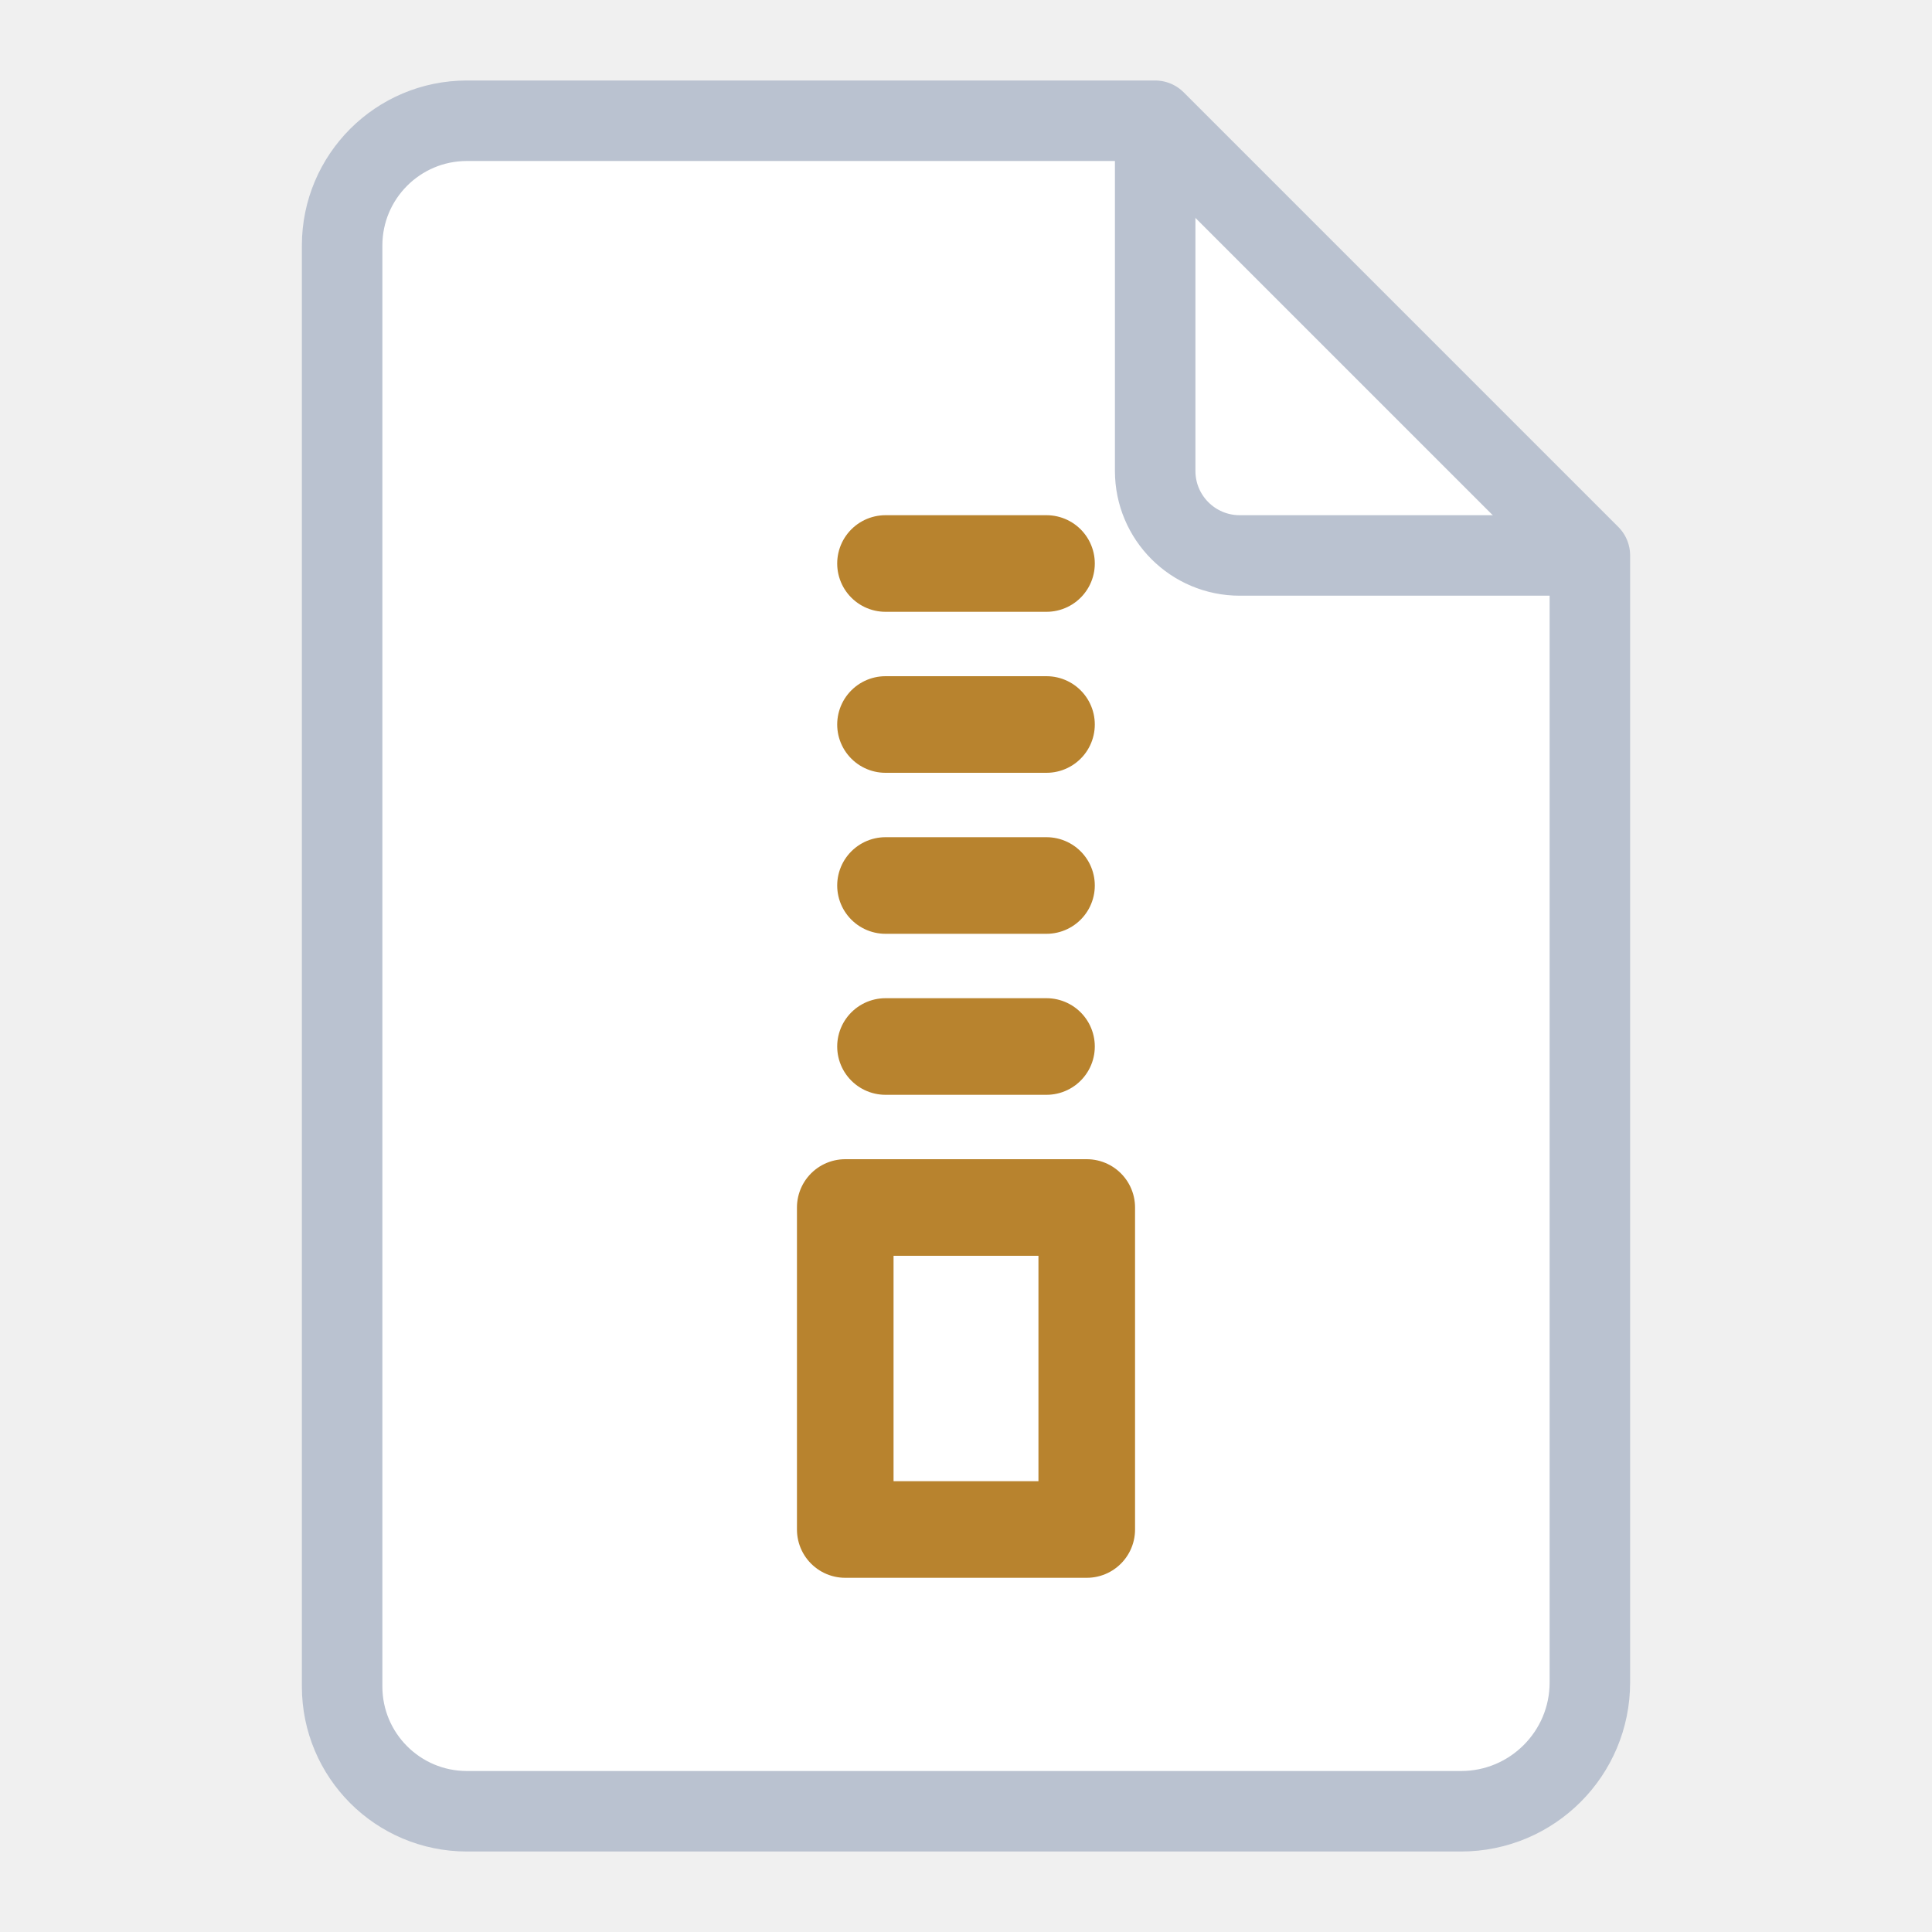
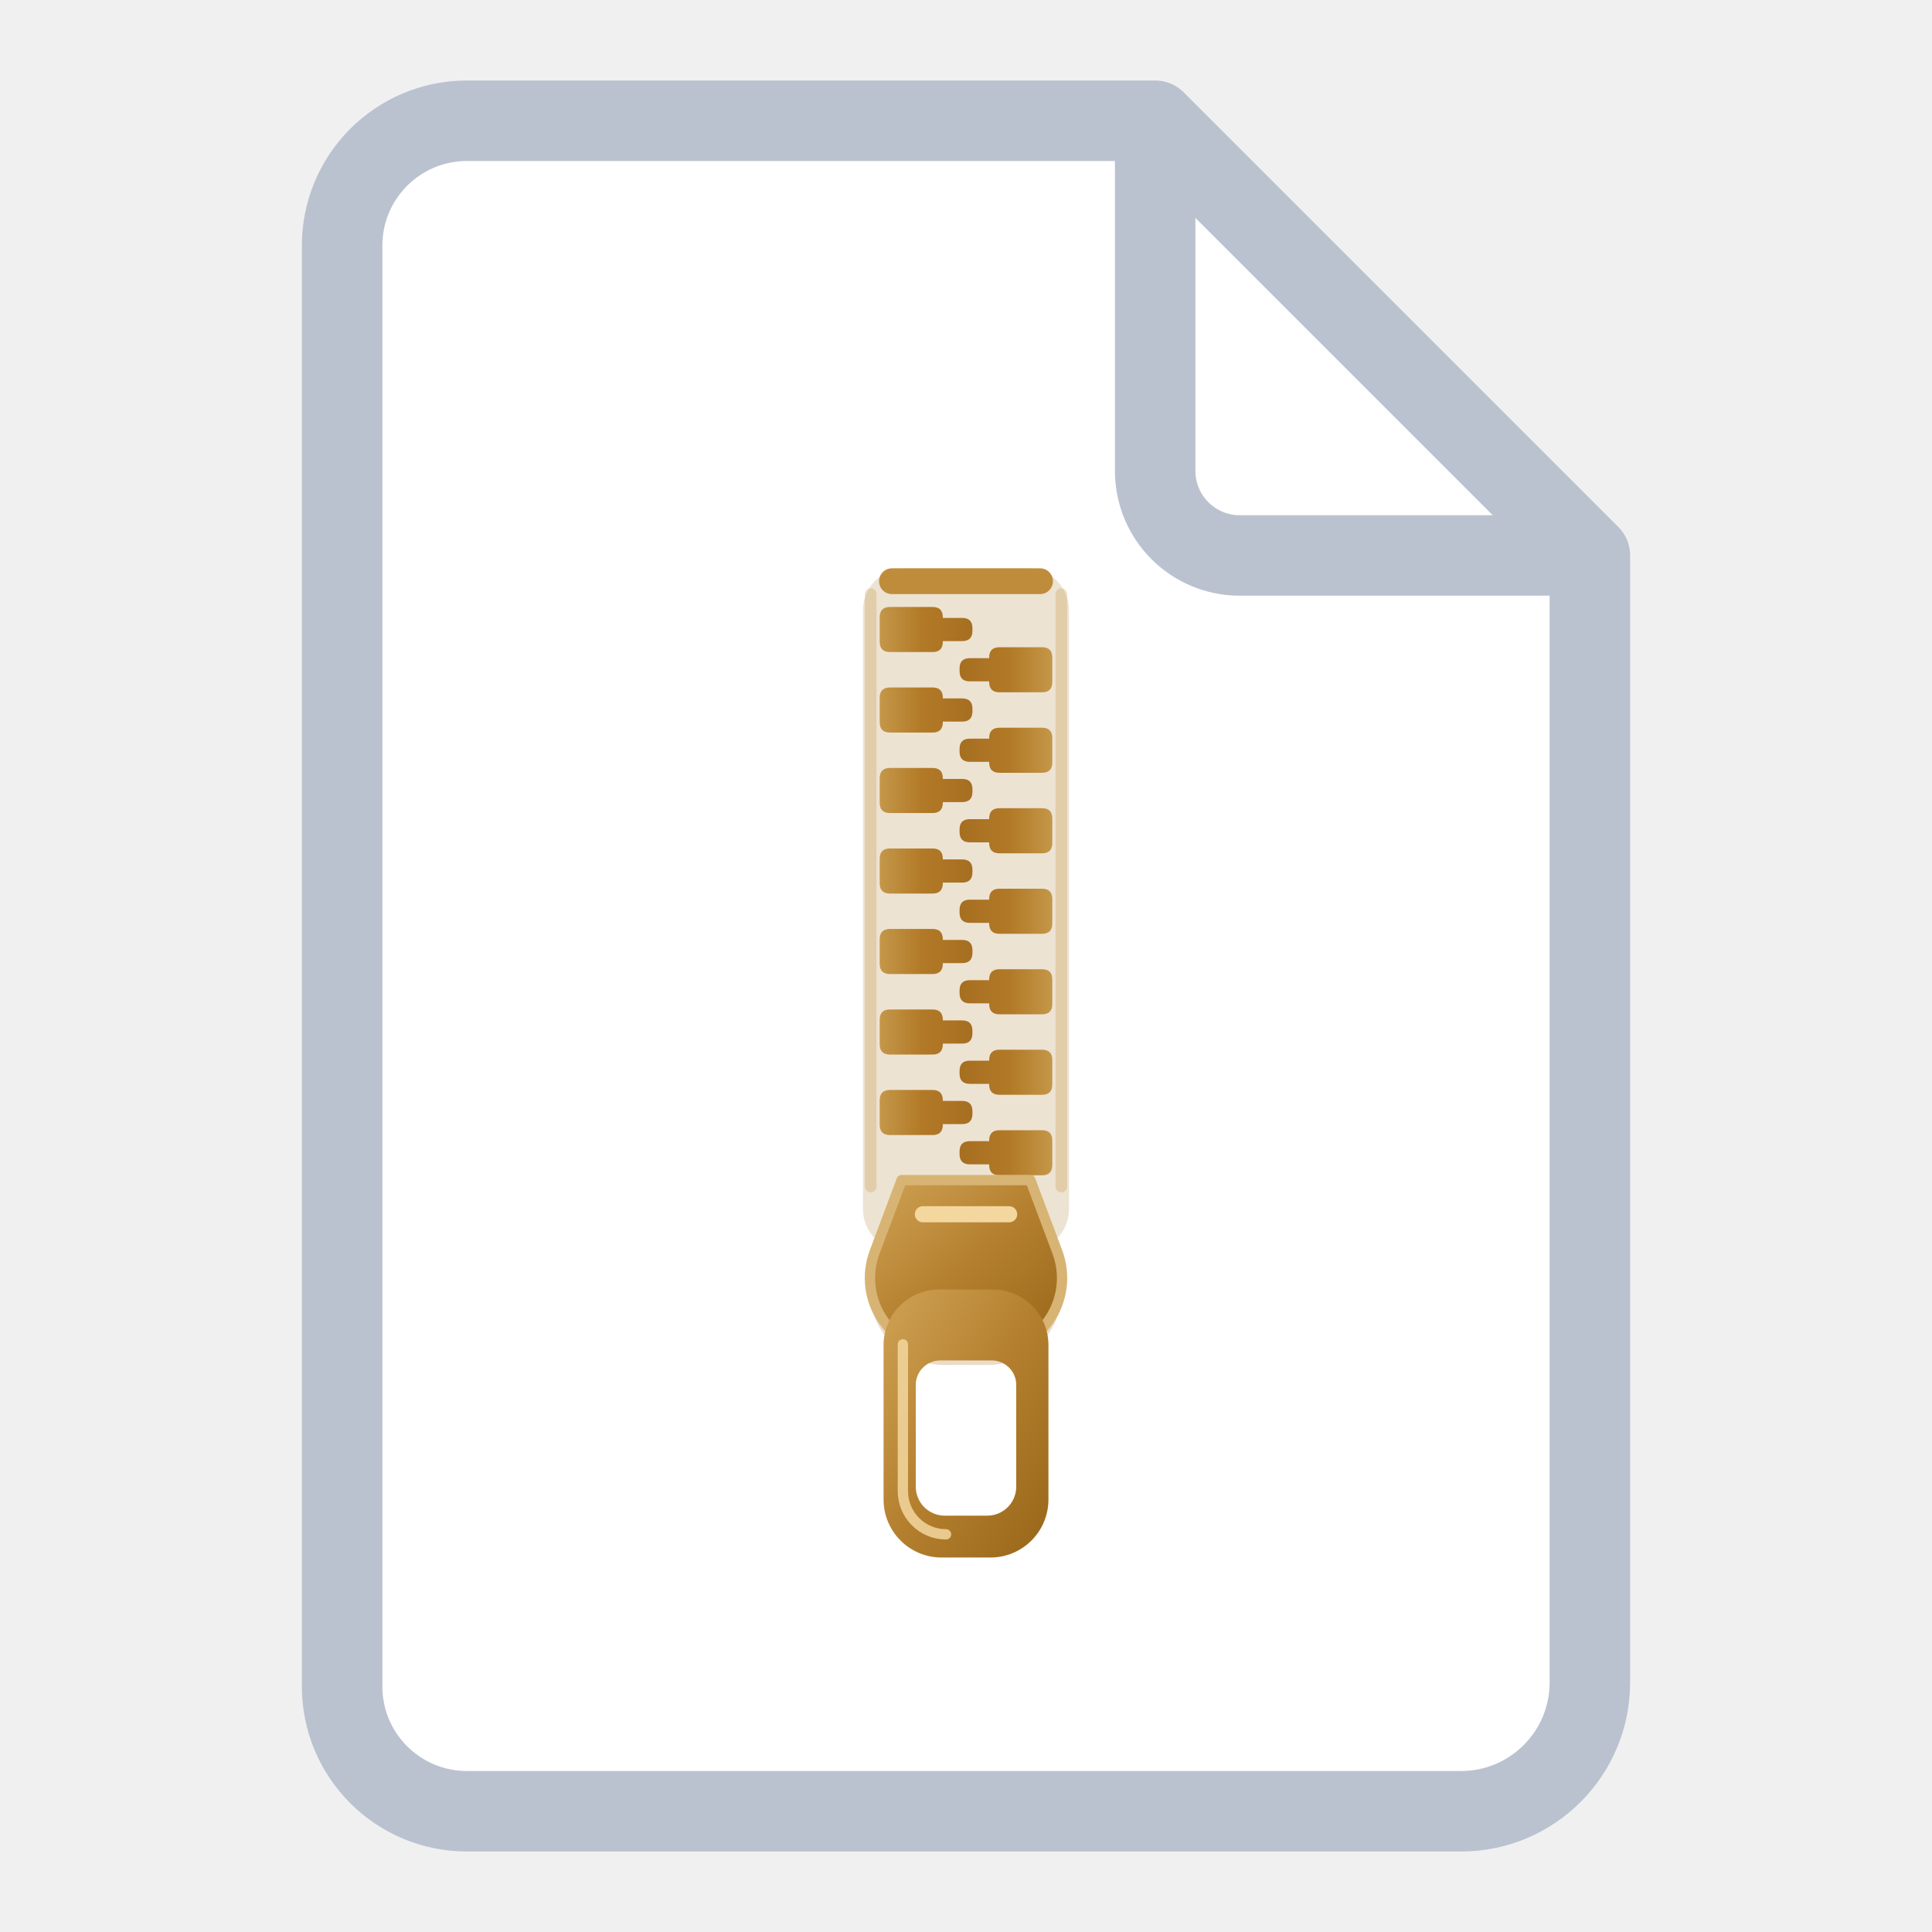
<svg xmlns="http://www.w3.org/2000/svg" width="24" height="24" viewBox="0 0 24 24" fill="none" stroke="#20232a" stroke-width="1.5" stroke-linecap="round" stroke-linejoin="round">
  <path fill="#fff" stroke="#bac2d0" stroke-width="1" d="M5.8 1.5h8.55l5.4 5.4v14a1.6 1.6 0 0 1-1.6 1.6H5.8a1.55 1.55 0 0 1-1.55-1.55V3.05A1.55 1.55 0 0 1 5.8 1.5Z" />
  <path stroke="#bac2d0" stroke-width="1" d="M14.35 1.75v4.1a1.05 1.05 0 0 0 1.05 1.05h4.1" />
-   <path d="M11 7h2 M11 9h2 M11 11h2 M11 13h2 M10.5 15h3v4h-3z" stroke="#b8832e" stroke-width="1.2" />
+   <g transform="translate(3.6 4.3) scale(.8)">
+     <defs>
+       <linearGradient id="zip-ochre-light-teeth" x1="0" y1="0" x2="1" y2="0">
+         <stop stop-color="#c49749" />
+         <stop offset=".45" stop-color="#b27a27" />
+         <stop offset="1" stop-color="#a66e20" />
+       </linearGradient>
+       <linearGradient id="zip-ochre-light-metal" x1="0" y1="0" x2="1" y2="1">
+         <stop stop-color="#d0a255" />
+         <stop offset=".48" stop-color="#b58130" />
+         <stop offset="1" stop-color="#986619" />
+       </linearGradient>
+     </defs>
+     <rect x="8.9" y="3.45" width="3.2" height="10.6" rx=".65" fill="#a97424" fill-opacity=".2" stroke="none" />
+     <path d="M9.02 3.85v9.2m2.96-9.2v9.2" stroke="#c99b4c" stroke-opacity=".3" stroke-width=".18" />
+     <rect x="9.15" y="3.45" width="2.7" height=".4" rx=".2" fill="#be8c3b" stroke="none" />
+     <g fill="url(#zip-ochre-light-teeth)" stroke="none">
+       <path d="M9.32 4.05h.66q.16 0 .16.16v.01h.3q.16 0 .16.16v.04q0 .16-.16.16h-.3v.01q0 .16-.16.16h-.66q-.16 0-.16-.16v-.38q0-.16.16-.16Z" />
+       <g transform="translate(21 .625) scale(-1 1)">
+         <path d="M9.32 4.05h.66q.16 0 .16.16v.01h.3q.16 0 .16.16v.04q0 .16-.16.16h-.3v.01q0 .16-.16.16h-.66q-.16 0-.16-.16v-.38q0-.16.16-.16Z" />
+       </g>
+       <path d="M9.32 5.30h.66q.16 0 .16.16v.01h.3q.16 0 .16.16v.04q0 .16-.16.16h-.3v.01q0 .16-.16.16h-.66q-.16 0-.16-.16v-.38q0-.16.16-.16Z" />
+       <g transform="translate(21 .625) scale(-1 1)">
+         <path d="M9.32 5.30h.66q.16 0 .16.16v.01h.3q.16 0 .16.16v.04q0 .16-.16.16h-.3v.01q0 .16-.16.16h-.66q-.16 0-.16-.16v-.38q0-.16.16-.16Z" />
+       </g>
+       <path d="M9.32 6.55h.66q.16 0 .16.16v.01h.3q.16 0 .16.16v.04q0 .16-.16.16h-.3v.01q0 .16-.16.16h-.66q-.16 0-.16-.16v-.38q0-.16.16-.16Z" />
+       <g transform="translate(21 .625) scale(-1 1)">
+         <path d="M9.32 6.55h.66q.16 0 .16.16v.01h.3q.16 0 .16.16v.04q0 .16-.16.16h-.3v.01q0 .16-.16.16h-.66q-.16 0-.16-.16v-.38q0-.16.16-.16Z" />
+       </g>
+       <path d="M9.32 7.80h.66q.16 0 .16.16v.01h.3q.16 0 .16.16v.04q0 .16-.16.16h-.3v.01q0 .16-.16.16h-.66q-.16 0-.16-.16v-.38q0-.16.16-.16Z" />
+       <g transform="translate(21 .625) scale(-1 1)">
+         <path d="M9.32 7.80h.66q.16 0 .16.16v.01h.3q.16 0 .16.16v.04q0 .16-.16.16h-.3v.01q0 .16-.16.16h-.66q-.16 0-.16-.16v-.38q0-.16.16-.16Z" />
+       </g>
+       <path d="M9.32 9.05h.66q.16 0 .16.16v.01h.3q.16 0 .16.16v.04q0 .16-.16.16h-.3v.01q0 .16-.16.16h-.66q-.16 0-.16-.16v-.38q0-.16.16-.16Z" />
+       <g transform="translate(21 .625) scale(-1 1)">
+         <path d="M9.32 9.05h.66q.16 0 .16.16v.01h.3q.16 0 .16.16v.04q0 .16-.16.16h-.3v.01q0 .16-.16.16h-.66q-.16 0-.16-.16v-.38q0-.16.16-.16Z" />
+       </g>
+       <path d="M9.32 10.30h.66q.16 0 .16.16v.01h.3q.16 0 .16.16v.04q0 .16-.16.16h-.3v.01q0 .16-.16.16h-.66q-.16 0-.16-.16v-.38q0-.16.16-.16Z" />
+       <g transform="translate(21 .625) scale(-1 1)">
+         <path d="M9.32 10.30h.66q.16 0 .16.16v.01h.3q.16 0 .16.16v.04q0 .16-.16.16h-.3v.01q0 .16-.16.16h-.66q-.16 0-.16-.16v-.38q0-.16.16-.16Z" />
+       </g>
+       <path d="M9.32 11.55h.66q.16 0 .16.16v.01h.3q.16 0 .16.16v.04q0 .16-.16.16h-.3v.01q0 .16-.16.16h-.66q-.16 0-.16-.16v-.38q0-.16.16-.16Z" />
+       <g transform="translate(21 .625) scale(-1 1)">
+         <path d="M9.32 11.55h.66q.16 0 .16.16v.01h.3q.16 0 .16.16v.04q0 .16-.16.16h-.3v.01q0 .16-.16.16h-.66q-.16 0-.16-.16v-.38q0-.16.16-.16Z" />
+       </g>
+     </g>
+     <path d="M9.5 12.95h2l.42 1.12a1.15 1.15 0 0 1-1.08 1.55h-.68a1.15 1.15 0 0 1-1.08-1.55Z" fill="#a97424" fill-opacity=".25" stroke="none" transform="translate(0 .2)" />
+     <path d="M9.5 12.95h2l.42 1.12a1.15 1.15 0 0 1-1.08 1.55h-.68a1.15 1.15 0 0 1-1.08-1.55Z" fill="url(#zip-ochre-light-metal)" stroke="#d7b474" stroke-width=".16" />
+     <path d="M9.83 13.48h1.34" stroke="#f3d79f" stroke-width=".25" />
+     <path fill="url(#zip-ochre-light-metal)" stroke="none" fill-rule="evenodd" d="M10.08 14.65h.84a.86.86 0 0 1 .86.86v2.4a.9.9 0 0 1-.9.9h-.76a.9.9 0 0 1-.9-.9v-2.4a.86.86 0 0 1 .86-.86Z M10.1 15.75a.38.38 0 0 0-.38.38v1.58a.45.45 0 0 0 .45.45h.66a.45.45 0 0 0 .45-.45v-1.58a.38.38 0 0 0-.38-.38Z" />
+     <path d="M9.52 15.5v2.28a.67.67 0 0 0 .67.67" stroke="#f3d79f" stroke-opacity=".85" stroke-width=".16" />
+   </g>
</svg>
